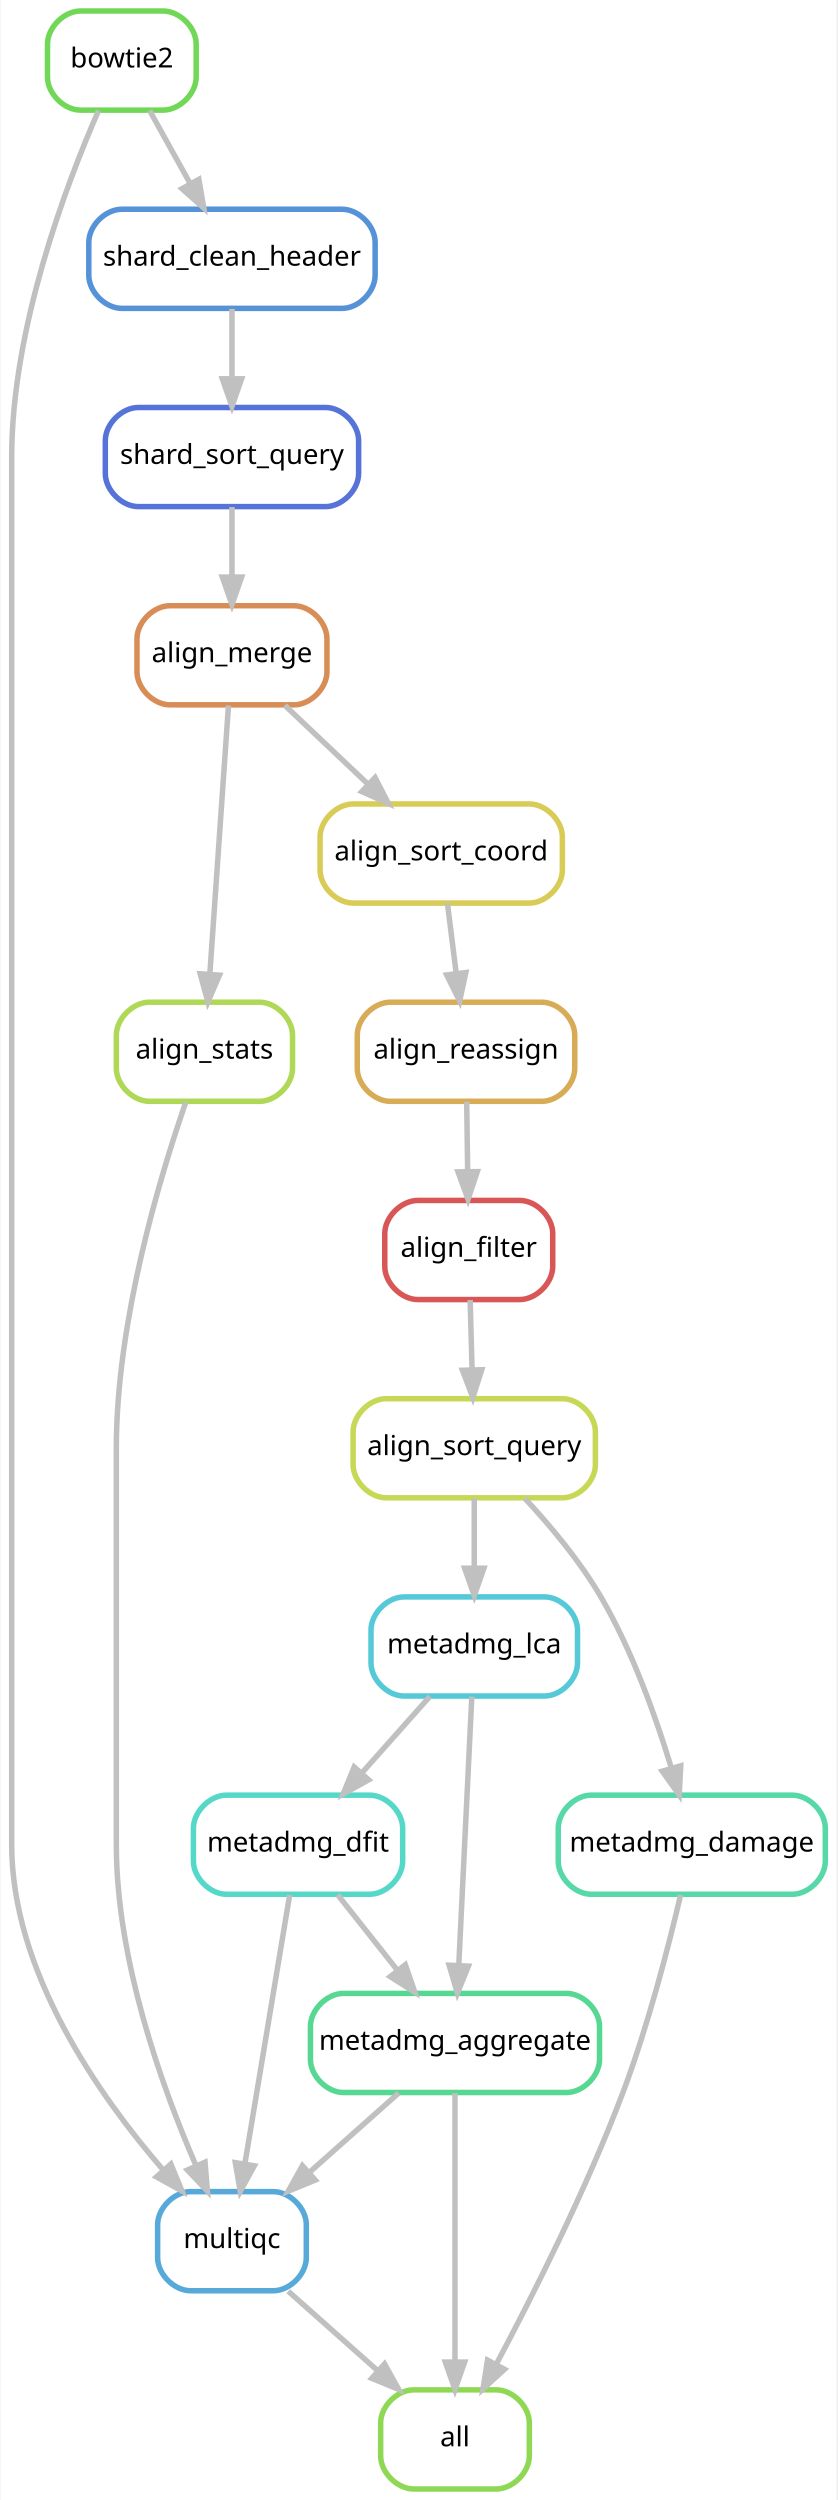
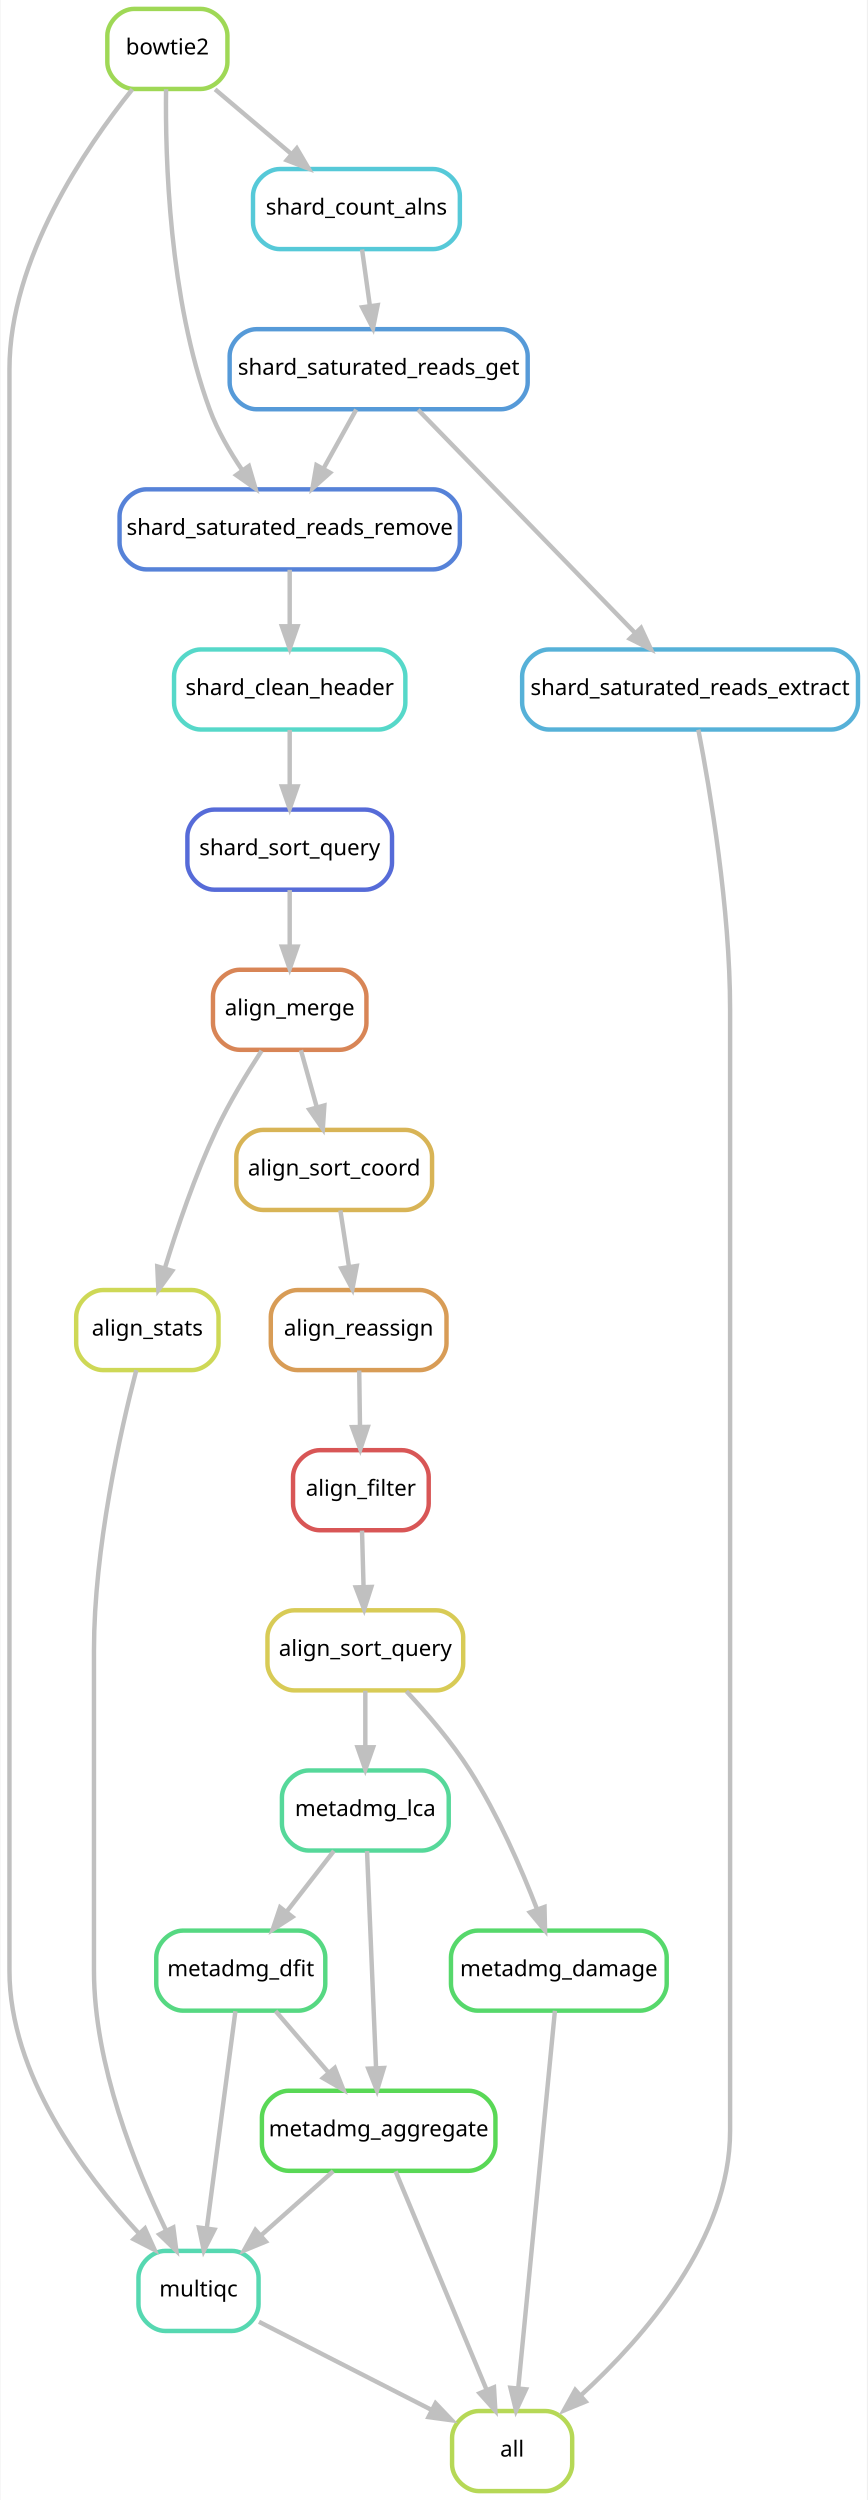
- <svg xmlns="http://www.w3.org/2000/svg" width="304pt" height="908pt" viewBox="0.00 0.00 303.50 908.00">
-   <g id="graph0" class="graph" transform="scale(1 1) rotate(0) translate(4 904)">
-     <polygon fill="#ffffff" stroke="transparent" points="-4,4 -4,-904 299.5,-904 299.5,4 -4,4" />
+ <svg xmlns="http://www.w3.org/2000/svg" width="390pt" height="1124pt" viewBox="0.00 0.00 389.50 1124.00">
+   <g id="graph0" class="graph" transform="scale(1 1) rotate(0) translate(4 1120)">
+     <polygon fill="#ffffff" stroke="transparent" points="-4,4 -4,-1120 385.5,-1120 385.5,4 -4,4" />
    <g id="node1" class="node">
-       <path fill="none" stroke="#8fd856" stroke-width="2" d="M176,-36C176,-36 146,-36 146,-36 140,-36 134,-30 134,-24 134,-24 134,-12 134,-12 134,-6 140,0 146,0 146,0 176,0 176,0 182,0 188,-6 188,-12 188,-12 188,-24 188,-24 188,-30 182,-36 176,-36" />
-       <text text-anchor="middle" x="161" y="-15.5" font-family="sans" font-size="10.00" fill="#000000">all</text>
+       <path fill="none" stroke="#b6d856" stroke-width="2" d="M241,-36C241,-36 211,-36 211,-36 205,-36 199,-30 199,-24 199,-24 199,-12 199,-12 199,-6 205,0 211,0 211,0 241,0 241,0 247,0 253,-6 253,-12 253,-12 253,-24 253,-24 253,-30 247,-36 241,-36" />
+       <text text-anchor="middle" x="226" y="-15.5" font-family="sans" font-size="10.00" fill="#000000">all</text>
    </g>
    <g id="node2" class="node">
-       <path fill="none" stroke="#56a9d8" stroke-width="2" d="M95,-108C95,-108 65,-108 65,-108 59,-108 53,-102 53,-96 53,-96 53,-84 53,-84 53,-78 59,-72 65,-72 65,-72 95,-72 95,-72 101,-72 107,-78 107,-84 107,-84 107,-96 107,-96 107,-102 101,-108 95,-108" />
-       <text text-anchor="middle" x="80" y="-87.5" font-family="sans" font-size="10.00" fill="#000000">multiqc</text>
+       <path fill="none" stroke="#56d8b1" stroke-width="2" d="M100,-108C100,-108 70,-108 70,-108 64,-108 58,-102 58,-96 58,-96 58,-84 58,-84 58,-78 64,-72 70,-72 70,-72 100,-72 100,-72 106,-72 112,-78 112,-84 112,-84 112,-96 112,-96 112,-102 106,-108 100,-108" />
+       <text text-anchor="middle" x="85" y="-87.5" font-family="sans" font-size="10.00" fill="#000000">multiqc</text>
    </g>
    <g id="edge1" class="edge">
-       <path fill="none" stroke="#c0c0c0" stroke-width="2" d="M100.44,-71.831C110.32,-63.048 122.332,-52.371 133.045,-42.849" />
-       <polygon fill="#c0c0c0" stroke="#c0c0c0" stroke-width="2" points="135.418,-45.422 140.567,-36.163 130.767,-40.191 135.418,-45.422" />
+       <path fill="none" stroke="#c0c0c0" stroke-width="2" d="M112.186,-76.118C134.228,-64.862 165.493,-48.897 189.678,-36.547" />
+       <polygon fill="#c0c0c0" stroke="#c0c0c0" stroke-width="2" points="191.583,-39.505 198.897,-31.84 188.399,-33.27 191.583,-39.505" />
    </g>
    <g id="node3" class="node">
-       <path fill="none" stroke="#70d856" stroke-width="2" d="M55,-900C55,-900 25,-900 25,-900 19,-900 13,-894 13,-888 13,-888 13,-876 13,-876 13,-870 19,-864 25,-864 25,-864 55,-864 55,-864 61,-864 67,-870 67,-876 67,-876 67,-888 67,-888 67,-894 61,-900 55,-900" />
-       <text text-anchor="middle" x="40" y="-879.5" font-family="sans" font-size="10.00" fill="#000000">bowtie2</text>
+       <path fill="none" stroke="#9fd856" stroke-width="2" d="M86,-1116C86,-1116 56,-1116 56,-1116 50,-1116 44,-1110 44,-1104 44,-1104 44,-1092 44,-1092 44,-1086 50,-1080 56,-1080 56,-1080 86,-1080 86,-1080 92,-1080 98,-1086 98,-1092 98,-1092 98,-1104 98,-1104 98,-1110 92,-1116 86,-1116" />
+       <text text-anchor="middle" x="71" y="-1095.5" font-family="sans" font-size="10.00" fill="#000000">bowtie2</text>
+     </g>
+     <g id="edge7" class="edge">
+       <path fill="none" stroke="#c0c0c0" stroke-width="2" d="M55.243,-1079.86C34.326,-1053.852 0,-1003.615 0,-954 0,-954 0,-954 0,-234 0,-187.497 33.281,-142.809 58.193,-115.872" />
+       <polygon fill="#c0c0c0" stroke="#c0c0c0" stroke-width="2" points="60.921,-118.084 65.286,-108.43 55.853,-113.254 60.921,-118.084" />
+     </g>
+     <g id="node8" class="node">
+       <path fill="none" stroke="#5682d8" stroke-width="2" d="M190.5,-900C190.5,-900 61.5,-900 61.5,-900 55.5,-900 49.5,-894 49.5,-888 49.5,-888 49.5,-876 49.5,-876 49.5,-870 55.5,-864 61.5,-864 61.5,-864 190.5,-864 190.5,-864 196.5,-864 202.5,-870 202.5,-876 202.5,-876 202.5,-888 202.5,-888 202.5,-894 196.5,-900 190.5,-900" />
+       <text text-anchor="middle" x="126" y="-879.5" font-family="sans" font-size="10.00" fill="#000000">shard_saturated_reads_remove</text>
+     </g>
+     <g id="edge14" class="edge">
+       <path fill="none" stroke="#c0c0c0" stroke-width="2" d="M70.414,-1079.869C70.01,-1049.232 71.724,-985.701 90,-936 93.521,-926.425 99.055,-916.867 104.737,-908.513" />
+       <polygon fill="#c0c0c0" stroke="#c0c0c0" stroke-width="2" points="107.65,-910.458 110.635,-900.293 101.962,-906.378 107.65,-910.458" />
+     </g>
+     <g id="node10" class="node">
+       <path fill="none" stroke="#56c9d8" stroke-width="2" d="M190.5,-1044C190.5,-1044 121.5,-1044 121.5,-1044 115.5,-1044 109.5,-1038 109.5,-1032 109.5,-1032 109.5,-1020 109.5,-1020 109.5,-1014 115.5,-1008 121.5,-1008 121.5,-1008 190.5,-1008 190.5,-1008 196.5,-1008 202.5,-1014 202.5,-1020 202.5,-1020 202.5,-1032 202.5,-1032 202.5,-1038 196.5,-1044 190.5,-1044" />
+       <text text-anchor="middle" x="156" y="-1023.5" font-family="sans" font-size="10.00" fill="#000000">shard_count_alns</text>
+     </g>
+     <g id="edge16" class="edge">
+       <path fill="none" stroke="#c0c0c0" stroke-width="2" d="M92.449,-1079.831C102.818,-1071.049 115.423,-1060.371 126.665,-1050.849" />
+       <polygon fill="#c0c0c0" stroke="#c0c0c0" stroke-width="2" points="129.19,-1053.297 134.558,-1044.163 124.665,-1047.956 129.19,-1053.297" />
+     </g>
+     <g id="node4" class="node">
+       <path fill="none" stroke="#ced856" stroke-width="2" d="M82,-540C82,-540 42,-540 42,-540 36,-540 30,-534 30,-528 30,-528 30,-516 30,-516 30,-510 36,-504 42,-504 42,-504 82,-504 82,-504 88,-504 94,-510 94,-516 94,-516 94,-528 94,-528 94,-534 88,-540 82,-540" />
+       <text text-anchor="middle" x="62" y="-519.5" font-family="sans" font-size="10.00" fill="#000000">align_stats</text>
    </g>
    <g id="edge5" class="edge">
-       <path fill="none" stroke="#c0c0c0" stroke-width="2" d="M31.517,-863.81C19.775,-836.922 0,-784.704 0,-738 0,-738 0,-738 0,-234 0,-187.928 31.68,-142.816 55.169,-115.701" />
-       <polygon fill="#c0c0c0" stroke="#c0c0c0" stroke-width="2" points="57.803,-118.007 61.847,-108.214 52.578,-113.347 57.803,-118.007" />
+       <path fill="none" stroke="#c0c0c0" stroke-width="2" d="M57.027,-503.975C49.997,-476.864 38,-423.874 38,-378 38,-378 38,-378 38,-234 38,-191.656 56.593,-145.612 70.391,-117.273" />
+       <polygon fill="#c0c0c0" stroke="#c0c0c0" stroke-width="2" points="73.675,-118.53 75.032,-108.023 67.419,-115.391 73.675,-118.53" />
+     </g>
+     <g id="node5" class="node">
+       <path fill="none" stroke="#d88556" stroke-width="2" d="M148.5,-684C148.5,-684 103.5,-684 103.5,-684 97.5,-684 91.5,-678 91.5,-672 91.5,-672 91.5,-660 91.5,-660 91.5,-654 97.5,-648 103.5,-648 103.5,-648 148.5,-648 148.5,-648 154.5,-648 160.5,-654 160.5,-660 160.5,-660 160.5,-672 160.5,-672 160.5,-678 154.5,-684 148.5,-684" />
+       <text text-anchor="middle" x="126" y="-663.5" font-family="sans" font-size="10.00" fill="#000000">align_merge</text>
+     </g>
+     <g id="edge9" class="edge">
+       <path fill="none" stroke="#c0c0c0" stroke-width="2" d="M113.357,-647.566C106.728,-637.38 98.805,-624.325 93,-612 83.48,-591.784 75.368,-567.816 69.833,-549.698" />
+       <polygon fill="#c0c0c0" stroke="#c0c0c0" stroke-width="2" points="73.165,-548.623 66.955,-540.039 66.456,-550.622 73.165,-548.623" />
+     </g>
+     <g id="node16" class="node">
+       <path fill="none" stroke="#d8b456" stroke-width="2" d="M178,-612C178,-612 114,-612 114,-612 108,-612 102,-606 102,-600 102,-600 102,-588 102,-588 102,-582 108,-576 114,-576 114,-576 178,-576 178,-576 184,-576 190,-582 190,-588 190,-588 190,-600 190,-600 190,-606 184,-612 178,-612" />
+       <text text-anchor="middle" x="146" y="-591.5" font-family="sans" font-size="10.00" fill="#000000">align_sort_coord</text>
+     </g>
+     <g id="edge22" class="edge">
+       <path fill="none" stroke="#c0c0c0" stroke-width="2" d="M131.047,-647.831C133.209,-640.046 135.785,-630.773 138.185,-622.135" />
+       <polygon fill="#c0c0c0" stroke="#c0c0c0" stroke-width="2" points="141.581,-622.985 140.885,-612.413 134.836,-621.112 141.581,-622.985" />
+     </g>
+     <g id="node6" class="node">
+       <path fill="none" stroke="#566bd8" stroke-width="2" d="M160,-756C160,-756 92,-756 92,-756 86,-756 80,-750 80,-744 80,-744 80,-732 80,-732 80,-726 86,-720 92,-720 92,-720 160,-720 160,-720 166,-720 172,-726 172,-732 172,-732 172,-744 172,-744 172,-750 166,-756 160,-756" />
+       <text text-anchor="middle" x="126" y="-735.5" font-family="sans" font-size="10.00" fill="#000000">shard_sort_query</text>
+     </g>
+     <g id="edge10" class="edge">
+       <path fill="none" stroke="#c0c0c0" stroke-width="2" d="M126,-719.831C126,-712.131 126,-702.974 126,-694.417" />
+       <polygon fill="#c0c0c0" stroke="#c0c0c0" stroke-width="2" points="129.5,-694.413 126,-684.413 122.5,-694.413 129.5,-694.413" />
    </g>
    <g id="node7" class="node">
-       <path fill="none" stroke="#5692d8" stroke-width="2" d="M120,-828C120,-828 40,-828 40,-828 34,-828 28,-822 28,-816 28,-816 28,-804 28,-804 28,-798 34,-792 40,-792 40,-792 120,-792 120,-792 126,-792 132,-798 132,-804 132,-804 132,-816 132,-816 132,-822 126,-828 120,-828" />
-       <text text-anchor="middle" x="80" y="-807.5" font-family="sans" font-size="10.00" fill="#000000">shard_clean_header</text>
+       <path fill="none" stroke="#56d8c9" stroke-width="2" d="M166,-828C166,-828 86,-828 86,-828 80,-828 74,-822 74,-816 74,-816 74,-804 74,-804 74,-798 80,-792 86,-792 86,-792 166,-792 166,-792 172,-792 178,-798 178,-804 178,-804 178,-816 178,-816 178,-822 172,-828 166,-828" />
+       <text text-anchor="middle" x="126" y="-807.5" font-family="sans" font-size="10.00" fill="#000000">shard_clean_header</text>
    </g>
    <g id="edge11" class="edge">
-       <path fill="none" stroke="#c0c0c0" stroke-width="2" d="M50.094,-863.831C54.56,-855.793 59.907,-846.167 64.838,-837.292" />
-       <polygon fill="#c0c0c0" stroke="#c0c0c0" stroke-width="2" points="67.974,-838.855 69.77,-828.413 61.854,-835.455 67.974,-838.855" />
+       <path fill="none" stroke="#c0c0c0" stroke-width="2" d="M126,-791.831C126,-784.131 126,-774.974 126,-766.417" />
+       <polygon fill="#c0c0c0" stroke="#c0c0c0" stroke-width="2" points="129.5,-766.413 126,-756.413 122.5,-766.413 129.5,-766.413" />
    </g>
-     <g id="node4" class="node">
-       <path fill="none" stroke="#afd856" stroke-width="2" d="M90,-540C90,-540 50,-540 50,-540 44,-540 38,-534 38,-528 38,-528 38,-516 38,-516 38,-510 44,-504 50,-504 50,-504 90,-504 90,-504 96,-504 102,-510 102,-516 102,-516 102,-528 102,-528 102,-534 96,-540 90,-540" />
-       <text text-anchor="middle" x="70" y="-519.5" font-family="sans" font-size="10.00" fill="#000000">align_stats</text>
+     <g id="edge12" class="edge">
+       <path fill="none" stroke="#c0c0c0" stroke-width="2" d="M126,-863.831C126,-856.131 126,-846.974 126,-838.417" />
+       <polygon fill="#c0c0c0" stroke="#c0c0c0" stroke-width="2" points="129.5,-838.413 126,-828.413 122.5,-838.413 129.5,-838.413" />
    </g>
-     <g id="edge7" class="edge">
-       <path fill="none" stroke="#c0c0c0" stroke-width="2" d="M63.214,-503.65C53.82,-476.562 38,-424.098 38,-378 38,-378 38,-378 38,-234 38,-192.069 54.615,-145.918 66.945,-117.444" />
-       <polygon fill="#c0c0c0" stroke="#c0c0c0" stroke-width="2" points="70.215,-118.703 71.093,-108.145 63.822,-115.851 70.215,-118.703" />
+     <g id="node9" class="node">
+       <path fill="none" stroke="#569ad8" stroke-width="2" d="M221,-972C221,-972 111,-972 111,-972 105,-972 99,-966 99,-960 99,-960 99,-948 99,-948 99,-942 105,-936 111,-936 111,-936 221,-936 221,-936 227,-936 233,-942 233,-948 233,-948 233,-960 233,-960 233,-966 227,-972 221,-972" />
+       <text text-anchor="middle" x="166" y="-951.5" font-family="sans" font-size="10.00" fill="#000000">shard_saturated_reads_get</text>
    </g>
-     <g id="node5" class="node">
-       <path fill="none" stroke="#d88d56" stroke-width="2" d="M102.5,-684C102.5,-684 57.5,-684 57.5,-684 51.5,-684 45.5,-678 45.5,-672 45.5,-672 45.5,-660 45.5,-660 45.5,-654 51.5,-648 57.5,-648 57.5,-648 102.5,-648 102.5,-648 108.5,-648 114.5,-654 114.5,-660 114.5,-660 114.5,-672 114.5,-672 114.5,-678 108.5,-684 102.5,-684" />
-       <text text-anchor="middle" x="80" y="-663.5" font-family="sans" font-size="10.00" fill="#000000">align_merge</text>
+     <g id="edge13" class="edge">
+       <path fill="none" stroke="#c0c0c0" stroke-width="2" d="M155.906,-935.831C151.44,-927.793 146.093,-918.167 141.162,-909.292" />
+       <polygon fill="#c0c0c0" stroke="#c0c0c0" stroke-width="2" points="144.146,-907.455 136.23,-900.413 138.026,-910.855 144.146,-907.455" />
    </g>
-     <g id="edge8" class="edge">
-       <path fill="none" stroke="#c0c0c0" stroke-width="2" d="M78.734,-647.762C77.028,-623.201 73.975,-579.247 71.969,-550.354" />
-       <polygon fill="#c0c0c0" stroke="#c0c0c0" stroke-width="2" points="75.441,-549.823 71.256,-540.09 68.457,-550.308 75.441,-549.823" />
+     <g id="node18" class="node">
+       <path fill="none" stroke="#56b1d8" stroke-width="2" d="M369.5,-828C369.5,-828 242.5,-828 242.5,-828 236.5,-828 230.5,-822 230.5,-816 230.5,-816 230.5,-804 230.5,-804 230.5,-798 236.5,-792 242.5,-792 242.5,-792 369.5,-792 369.5,-792 375.5,-792 381.5,-798 381.5,-804 381.5,-804 381.5,-816 381.5,-816 381.5,-822 375.5,-828 369.5,-828" />
+       <text text-anchor="middle" x="306" y="-807.5" font-family="sans" font-size="10.00" fill="#000000">shard_saturated_reads_extract</text>
    </g>
-     <g id="node13" class="node">
-       <path fill="none" stroke="#d8cb56" stroke-width="2" d="M188,-612C188,-612 124,-612 124,-612 118,-612 112,-606 112,-600 112,-600 112,-588 112,-588 112,-582 118,-576 124,-576 124,-576 188,-576 188,-576 194,-576 200,-582 200,-588 200,-588 200,-600 200,-600 200,-606 194,-612 188,-612" />
-       <text text-anchor="middle" x="156" y="-591.5" font-family="sans" font-size="10.00" fill="#000000">align_sort_coord</text>
+     <g id="edge25" class="edge">
+       <path fill="none" stroke="#c0c0c0" stroke-width="2" d="M183.731,-935.762C208.452,-910.335 253.378,-864.125 281.348,-835.357" />
+       <polygon fill="#c0c0c0" stroke="#c0c0c0" stroke-width="2" points="283.952,-837.699 288.413,-828.09 278.933,-832.82 283.952,-837.699" />
    </g>
-     <g id="edge17" class="edge">
-       <path fill="none" stroke="#c0c0c0" stroke-width="2" d="M99.178,-647.831C108.359,-639.134 119.501,-628.578 129.478,-619.126" />
-       <polygon fill="#c0c0c0" stroke="#c0c0c0" stroke-width="2" points="131.976,-621.581 136.828,-612.163 127.162,-616.5 131.976,-621.581" />
+     <g id="edge15" class="edge">
+       <path fill="none" stroke="#c0c0c0" stroke-width="2" d="M158.523,-1007.831C159.593,-1000.131 160.865,-990.974 162.053,-982.417" />
+       <polygon fill="#c0c0c0" stroke="#c0c0c0" stroke-width="2" points="165.534,-982.8 163.443,-972.413 158.6,-981.837 165.534,-982.8" />
    </g>
-     <g id="node6" class="node">
-       <path fill="none" stroke="#5673d8" stroke-width="2" d="M114,-756C114,-756 46,-756 46,-756 40,-756 34,-750 34,-744 34,-744 34,-732 34,-732 34,-726 40,-720 46,-720 46,-720 114,-720 114,-720 120,-720 126,-726 126,-732 126,-732 126,-744 126,-744 126,-750 120,-756 114,-756" />
-       <text text-anchor="middle" x="80" y="-735.5" font-family="sans" font-size="10.00" fill="#000000">shard_sort_query</text>
-     </g>
-     <g id="edge9" class="edge">
-       <path fill="none" stroke="#c0c0c0" stroke-width="2" d="M80,-719.831C80,-712.131 80,-702.974 80,-694.417" />
-       <polygon fill="#c0c0c0" stroke="#c0c0c0" stroke-width="2" points="83.5,-694.413 80,-684.413 76.5,-694.413 83.5,-694.413" />
-     </g>
-     <g id="edge10" class="edge">
-       <path fill="none" stroke="#c0c0c0" stroke-width="2" d="M80,-791.831C80,-784.131 80,-774.974 80,-766.417" />
-       <polygon fill="#c0c0c0" stroke="#c0c0c0" stroke-width="2" points="83.5,-766.413 80,-756.413 76.5,-766.413 83.5,-766.413" />
-     </g>
-     <g id="node8" class="node">
-       <path fill="none" stroke="#56d8c9" stroke-width="2" d="M130,-252C130,-252 78,-252 78,-252 72,-252 66,-246 66,-240 66,-240 66,-228 66,-228 66,-222 72,-216 78,-216 78,-216 130,-216 130,-216 136,-216 142,-222 142,-228 142,-228 142,-240 142,-240 142,-246 136,-252 130,-252" />
+     <g id="node11" class="node">
+       <path fill="none" stroke="#56d882" stroke-width="2" d="M130,-252C130,-252 78,-252 78,-252 72,-252 66,-246 66,-240 66,-240 66,-228 66,-228 66,-222 72,-216 78,-216 78,-216 130,-216 130,-216 136,-216 142,-222 142,-228 142,-228 142,-240 142,-240 142,-246 136,-252 130,-252" />
      <text text-anchor="middle" x="104" y="-231.5" font-family="sans" font-size="10.00" fill="#000000">metadmg_dfit</text>
    </g>
    <g id="edge6" class="edge">
-       <path fill="none" stroke="#c0c0c0" stroke-width="2" d="M100.96,-215.762C96.849,-191.093 89.477,-146.86 84.662,-117.973" />
-       <polygon fill="#c0c0c0" stroke="#c0c0c0" stroke-width="2" points="88.111,-117.378 83.015,-108.09 81.207,-118.529 88.111,-117.378" />
+       <path fill="none" stroke="#c0c0c0" stroke-width="2" d="M101.594,-215.762C98.353,-191.201 92.553,-147.247 88.741,-118.354" />
+       <polygon fill="#c0c0c0" stroke="#c0c0c0" stroke-width="2" points="92.165,-117.546 87.387,-108.09 85.225,-118.462 92.165,-117.546" />
+     </g>
+     <g id="node17" class="node">
+       <path fill="none" stroke="#59d856" stroke-width="2" d="M206.5,-180C206.5,-180 125.5,-180 125.5,-180 119.5,-180 113.5,-174 113.5,-168 113.5,-168 113.5,-156 113.5,-156 113.5,-150 119.5,-144 125.5,-144 125.5,-144 206.5,-144 206.5,-144 212.5,-144 218.5,-150 218.5,-156 218.5,-156 218.5,-168 218.5,-168 218.5,-174 212.5,-180 206.5,-180" />
+       <text text-anchor="middle" x="166" y="-159.5" font-family="sans" font-size="10.00" fill="#000000">metadmg_aggregate</text>
+     </g>
+     <g id="edge24" class="edge">
+       <path fill="none" stroke="#c0c0c0" stroke-width="2" d="M119.645,-215.831C126.859,-207.454 135.557,-197.353 143.46,-188.175" />
+       <polygon fill="#c0c0c0" stroke="#c0c0c0" stroke-width="2" points="146.271,-190.275 150.144,-180.413 140.967,-185.707 146.271,-190.275" />
+     </g>
+     <g id="node12" class="node">
+       <path fill="none" stroke="#56d89a" stroke-width="2" d="M185.5,-324C185.5,-324 134.5,-324 134.5,-324 128.5,-324 122.5,-318 122.5,-312 122.5,-312 122.5,-300 122.5,-300 122.5,-294 128.5,-288 134.5,-288 134.5,-288 185.5,-288 185.5,-288 191.5,-288 197.5,-294 197.5,-300 197.5,-300 197.5,-312 197.5,-312 197.5,-318 191.5,-324 185.5,-324" />
+       <text text-anchor="middle" x="160" y="-303.5" font-family="sans" font-size="10.00" fill="#000000">metadmg_lca</text>
+     </g>
+     <g id="edge17" class="edge">
+       <path fill="none" stroke="#c0c0c0" stroke-width="2" d="M145.869,-287.831C139.419,-279.539 131.655,-269.557 124.575,-260.453" />
+       <polygon fill="#c0c0c0" stroke="#c0c0c0" stroke-width="2" points="127.224,-258.158 118.321,-252.413 121.698,-262.456 127.224,-258.158" />
+     </g>
+     <g id="edge23" class="edge">
+       <path fill="none" stroke="#c0c0c0" stroke-width="2" d="M160.76,-287.762C161.783,-263.201 163.615,-219.247 164.819,-190.354" />
+       <polygon fill="#c0c0c0" stroke="#c0c0c0" stroke-width="2" points="168.327,-190.227 165.246,-180.09 161.333,-189.935 168.327,-190.227" />
+     </g>
+     <g id="node13" class="node">
+       <path fill="none" stroke="#d8cb56" stroke-width="2" d="M192,-396C192,-396 128,-396 128,-396 122,-396 116,-390 116,-384 116,-384 116,-372 116,-372 116,-366 122,-360 128,-360 128,-360 192,-360 192,-360 198,-360 204,-366 204,-372 204,-372 204,-384 204,-384 204,-390 198,-396 192,-396" />
+       <text text-anchor="middle" x="160" y="-375.5" font-family="sans" font-size="10.00" fill="#000000">align_sort_query</text>
+     </g>
+     <g id="edge18" class="edge">
+       <path fill="none" stroke="#c0c0c0" stroke-width="2" d="M160,-359.831C160,-352.131 160,-342.974 160,-334.417" />
+       <polygon fill="#c0c0c0" stroke="#c0c0c0" stroke-width="2" points="163.5,-334.413 160,-324.413 156.5,-334.413 163.5,-334.413" />
+     </g>
+     <g id="node19" class="node">
+       <path fill="none" stroke="#56d86b" stroke-width="2" d="M283.5,-252C283.5,-252 210.5,-252 210.5,-252 204.5,-252 198.5,-246 198.5,-240 198.5,-240 198.5,-228 198.5,-228 198.5,-222 204.5,-216 210.5,-216 210.5,-216 283.5,-216 283.5,-216 289.5,-216 295.5,-222 295.5,-228 295.5,-228 295.5,-240 295.5,-240 295.5,-246 289.5,-252 283.5,-252" />
+       <text text-anchor="middle" x="247" y="-231.5" font-family="sans" font-size="10.00" fill="#000000">metadmg_damage</text>
+     </g>
+     <g id="edge26" class="edge">
+       <path fill="none" stroke="#c0c0c0" stroke-width="2" d="M178.455,-359.615C187.797,-349.652 198.853,-336.788 207,-324 219.557,-304.288 230.108,-279.968 237.216,-261.581" />
+       <polygon fill="#c0c0c0" stroke="#c0c0c0" stroke-width="2" points="240.559,-262.635 240.801,-252.042 234.006,-260.172 240.559,-262.635" />
    </g>
    <g id="node14" class="node">
-       <path fill="none" stroke="#56d892" stroke-width="2" d="M201.5,-180C201.5,-180 120.5,-180 120.5,-180 114.5,-180 108.5,-174 108.5,-168 108.5,-168 108.5,-156 108.5,-156 108.5,-150 114.5,-144 120.5,-144 120.5,-144 201.5,-144 201.5,-144 207.5,-144 213.5,-150 213.5,-156 213.5,-156 213.5,-168 213.5,-168 213.5,-174 207.5,-180 201.5,-180" />
-       <text text-anchor="middle" x="161" y="-159.5" font-family="sans" font-size="10.00" fill="#000000">metadmg_aggregate</text>
-     </g>
-     <g id="edge18" class="edge">
-       <path fill="none" stroke="#c0c0c0" stroke-width="2" d="M118.383,-215.831C124.949,-207.539 132.851,-197.557 140.058,-188.453" />
-       <polygon fill="#c0c0c0" stroke="#c0c0c0" stroke-width="2" points="142.96,-190.426 146.423,-180.413 137.472,-186.081 142.96,-190.426" />
-     </g>
-     <g id="node9" class="node">
-       <path fill="none" stroke="#56c9d8" stroke-width="2" d="M193.5,-324C193.5,-324 142.5,-324 142.5,-324 136.5,-324 130.5,-318 130.5,-312 130.5,-312 130.5,-300 130.5,-300 130.5,-294 136.5,-288 142.5,-288 142.5,-288 193.5,-288 193.5,-288 199.5,-288 205.5,-294 205.5,-300 205.5,-300 205.5,-312 205.5,-312 205.5,-318 199.5,-324 193.5,-324" />
-       <text text-anchor="middle" x="168" y="-303.5" font-family="sans" font-size="10.00" fill="#000000">metadmg_lca</text>
-     </g>
-     <g id="edge12" class="edge">
-       <path fill="none" stroke="#c0c0c0" stroke-width="2" d="M151.85,-287.831C144.328,-279.369 135.244,-269.149 127.02,-259.897" />
-       <polygon fill="#c0c0c0" stroke="#c0c0c0" stroke-width="2" points="129.627,-257.562 120.367,-252.413 124.395,-262.213 129.627,-257.562" />
+       <path fill="none" stroke="#d85656" stroke-width="2" d="M176.5,-468C176.5,-468 139.5,-468 139.5,-468 133.5,-468 127.5,-462 127.5,-456 127.5,-456 127.5,-444 127.5,-444 127.5,-438 133.5,-432 139.5,-432 139.5,-432 176.5,-432 176.5,-432 182.5,-432 188.5,-438 188.5,-444 188.5,-444 188.5,-456 188.5,-456 188.5,-462 182.5,-468 176.5,-468" />
+       <text text-anchor="middle" x="158" y="-447.5" font-family="sans" font-size="10.00" fill="#000000">align_filter</text>
    </g>
    <g id="edge19" class="edge">
-       <path fill="none" stroke="#c0c0c0" stroke-width="2" d="M167.113,-287.762C165.919,-263.201 163.783,-219.247 162.378,-190.354" />
-       <polygon fill="#c0c0c0" stroke="#c0c0c0" stroke-width="2" points="165.861,-189.908 161.879,-180.09 158.869,-190.248 165.861,-189.908" />
-     </g>
-     <g id="node10" class="node">
-       <path fill="none" stroke="#c6d856" stroke-width="2" d="M200,-396C200,-396 136,-396 136,-396 130,-396 124,-390 124,-384 124,-384 124,-372 124,-372 124,-366 130,-360 136,-360 136,-360 200,-360 200,-360 206,-360 212,-366 212,-372 212,-372 212,-384 212,-384 212,-390 206,-396 200,-396" />
-       <text text-anchor="middle" x="168" y="-375.5" font-family="sans" font-size="10.00" fill="#000000">align_sort_query</text>
-     </g>
-     <g id="edge13" class="edge">
-       <path fill="none" stroke="#c0c0c0" stroke-width="2" d="M168,-359.831C168,-352.131 168,-342.974 168,-334.417" />
-       <polygon fill="#c0c0c0" stroke="#c0c0c0" stroke-width="2" points="171.5,-334.413 168,-324.413 164.5,-334.413 171.5,-334.413" />
+       <path fill="none" stroke="#c0c0c0" stroke-width="2" d="M158.505,-431.831C158.719,-424.131 158.973,-414.974 159.211,-406.417" />
+       <polygon fill="#c0c0c0" stroke="#c0c0c0" stroke-width="2" points="162.709,-406.507 159.488,-396.413 155.712,-406.312 162.709,-406.507" />
    </g>
    <g id="node15" class="node">
-       <path fill="none" stroke="#56d8a9" stroke-width="2" d="M283.5,-252C283.5,-252 210.5,-252 210.5,-252 204.5,-252 198.5,-246 198.5,-240 198.5,-240 198.5,-228 198.5,-228 198.5,-222 204.5,-216 210.5,-216 210.5,-216 283.5,-216 283.5,-216 289.5,-216 295.5,-222 295.5,-228 295.5,-228 295.5,-240 295.5,-240 295.5,-246 289.5,-252 283.5,-252" />
-       <text text-anchor="middle" x="247" y="-231.5" font-family="sans" font-size="10.00" fill="#000000">metadmg_damage</text>
+       <path fill="none" stroke="#d89c56" stroke-width="2" d="M184.5,-540C184.5,-540 129.5,-540 129.5,-540 123.5,-540 117.5,-534 117.5,-528 117.5,-528 117.5,-516 117.5,-516 117.5,-510 123.5,-504 129.5,-504 129.5,-504 184.5,-504 184.5,-504 190.5,-504 196.5,-510 196.5,-516 196.5,-516 196.5,-528 196.5,-528 196.5,-534 190.5,-540 184.5,-540" />
+       <text text-anchor="middle" x="157" y="-519.5" font-family="sans" font-size="10.00" fill="#000000">align_reassign</text>
    </g>
    <g id="edge20" class="edge">
-       <path fill="none" stroke="#c0c0c0" stroke-width="2" d="M186.389,-359.768C195.622,-349.847 206.424,-336.975 214,-324 225.417,-304.447 234.02,-280.256 239.575,-261.881" />
-       <polygon fill="#c0c0c0" stroke="#c0c0c0" stroke-width="2" points="242.994,-262.654 242.418,-252.075 236.272,-260.704 242.994,-262.654" />
+       <path fill="none" stroke="#c0c0c0" stroke-width="2" d="M157.252,-503.831C157.359,-496.131 157.487,-486.974 157.605,-478.417" />
+       <polygon fill="#c0c0c0" stroke="#c0c0c0" stroke-width="2" points="161.105,-478.461 157.744,-468.413 154.106,-478.364 161.105,-478.461" />
    </g>
-     <g id="node11" class="node">
-       <path fill="none" stroke="#d85656" stroke-width="2" d="M184.5,-468C184.5,-468 147.5,-468 147.5,-468 141.5,-468 135.5,-462 135.5,-456 135.5,-456 135.5,-444 135.5,-444 135.5,-438 141.5,-432 147.5,-432 147.5,-432 184.5,-432 184.5,-432 190.5,-432 196.5,-438 196.5,-444 196.5,-444 196.5,-456 196.5,-456 196.5,-462 190.5,-468 184.5,-468" />
-       <text text-anchor="middle" x="166" y="-447.5" font-family="sans" font-size="10.00" fill="#000000">align_filter</text>
-     </g>
-     <g id="edge14" class="edge">
-       <path fill="none" stroke="#c0c0c0" stroke-width="2" d="M166.505,-431.831C166.719,-424.131 166.973,-414.974 167.211,-406.417" />
-       <polygon fill="#c0c0c0" stroke="#c0c0c0" stroke-width="2" points="170.709,-406.507 167.488,-396.413 163.712,-406.312 170.709,-406.507" />
-     </g>
-     <g id="node12" class="node">
-       <path fill="none" stroke="#d8ac56" stroke-width="2" d="M192.5,-540C192.5,-540 137.5,-540 137.5,-540 131.5,-540 125.5,-534 125.5,-528 125.5,-528 125.5,-516 125.5,-516 125.5,-510 131.5,-504 137.5,-504 137.5,-504 192.5,-504 192.5,-504 198.5,-504 204.5,-510 204.5,-516 204.5,-516 204.5,-528 204.5,-528 204.5,-534 198.5,-540 192.5,-540" />
-       <text text-anchor="middle" x="165" y="-519.5" font-family="sans" font-size="10.00" fill="#000000">align_reassign</text>
-     </g>
-     <g id="edge15" class="edge">
-       <path fill="none" stroke="#c0c0c0" stroke-width="2" d="M165.252,-503.831C165.359,-496.131 165.487,-486.974 165.605,-478.417" />
-       <polygon fill="#c0c0c0" stroke="#c0c0c0" stroke-width="2" points="169.105,-478.461 165.744,-468.413 162.106,-478.364 169.105,-478.461" />
-     </g>
-     <g id="edge16" class="edge">
-       <path fill="none" stroke="#c0c0c0" stroke-width="2" d="M158.271,-575.831C159.234,-568.131 160.378,-558.974 161.448,-550.417" />
-       <polygon fill="#c0c0c0" stroke="#c0c0c0" stroke-width="2" points="164.931,-550.77 162.698,-540.413 157.985,-549.902 164.931,-550.77" />
+     <g id="edge21" class="edge">
+       <path fill="none" stroke="#c0c0c0" stroke-width="2" d="M148.776,-575.831C149.952,-568.131 151.351,-558.974 152.659,-550.417" />
+       <polygon fill="#c0c0c0" stroke="#c0c0c0" stroke-width="2" points="156.136,-550.827 154.187,-540.413 149.217,-549.77 156.136,-550.827" />
    </g>
    <g id="edge2" class="edge">
-       <path fill="none" stroke="#c0c0c0" stroke-width="2" d="M161,-143.762C161,-119.201 161,-75.247 161,-46.354" />
-       <polygon fill="#c0c0c0" stroke="#c0c0c0" stroke-width="2" points="164.5,-46.09 161,-36.09 157.5,-46.09 164.5,-46.09" />
+       <path fill="none" stroke="#c0c0c0" stroke-width="2" d="M173.599,-143.762C183.923,-118.985 202.47,-74.471 214.502,-45.594" />
+       <polygon fill="#c0c0c0" stroke="#c0c0c0" stroke-width="2" points="217.847,-46.667 218.463,-36.09 211.386,-43.974 217.847,-46.667" />
+     </g>
+     <g id="edge8" class="edge">
+       <path fill="none" stroke="#c0c0c0" stroke-width="2" d="M145.56,-143.831C135.679,-135.048 123.668,-124.371 112.955,-114.849" />
+       <polygon fill="#c0c0c0" stroke="#c0c0c0" stroke-width="2" points="115.233,-112.191 105.433,-108.163 110.582,-117.422 115.233,-112.191" />
+     </g>
+     <g id="edge3" class="edge">
+       <path fill="none" stroke="#c0c0c0" stroke-width="2" d="M309.73,-791.905C315.002,-764.705 324,-711.602 324,-666 324,-666 324,-666 324,-162 324,-113.627 285.737,-69.483 257.029,-43.17" />
+       <polygon fill="#c0c0c0" stroke="#c0c0c0" stroke-width="2" points="259.024,-40.26 249.225,-36.232 254.373,-45.492 259.024,-40.26" />
    </g>
    <g id="edge4" class="edge">
-       <path fill="none" stroke="#c0c0c0" stroke-width="2" d="M140.56,-143.831C130.679,-135.048 118.668,-124.371 107.955,-114.849" />
-       <polygon fill="#c0c0c0" stroke="#c0c0c0" stroke-width="2" points="110.233,-112.191 100.433,-108.163 105.582,-117.422 110.233,-112.191" />
-     </g>
-     <g id="edge3" class="edge">
-       <path fill="none" stroke="#c0c0c0" stroke-width="2" d="M242.955,-215.764C238.637,-197.363 231.162,-168.275 222,-144 208.759,-108.918 189.321,-70.355 175.965,-45.251" />
-       <polygon fill="#c0c0c0" stroke="#c0c0c0" stroke-width="2" points="178.985,-43.477 171.17,-36.323 172.819,-46.789 178.985,-43.477" />
+       <path fill="none" stroke="#c0c0c0" stroke-width="2" d="M245.246,-215.956C241.586,-178.314 233.115,-91.187 228.734,-46.125" />
+       <polygon fill="#c0c0c0" stroke="#c0c0c0" stroke-width="2" points="232.215,-45.759 227.764,-36.145 225.248,-46.437 232.215,-45.759" />
    </g>
  </g>
</svg>
